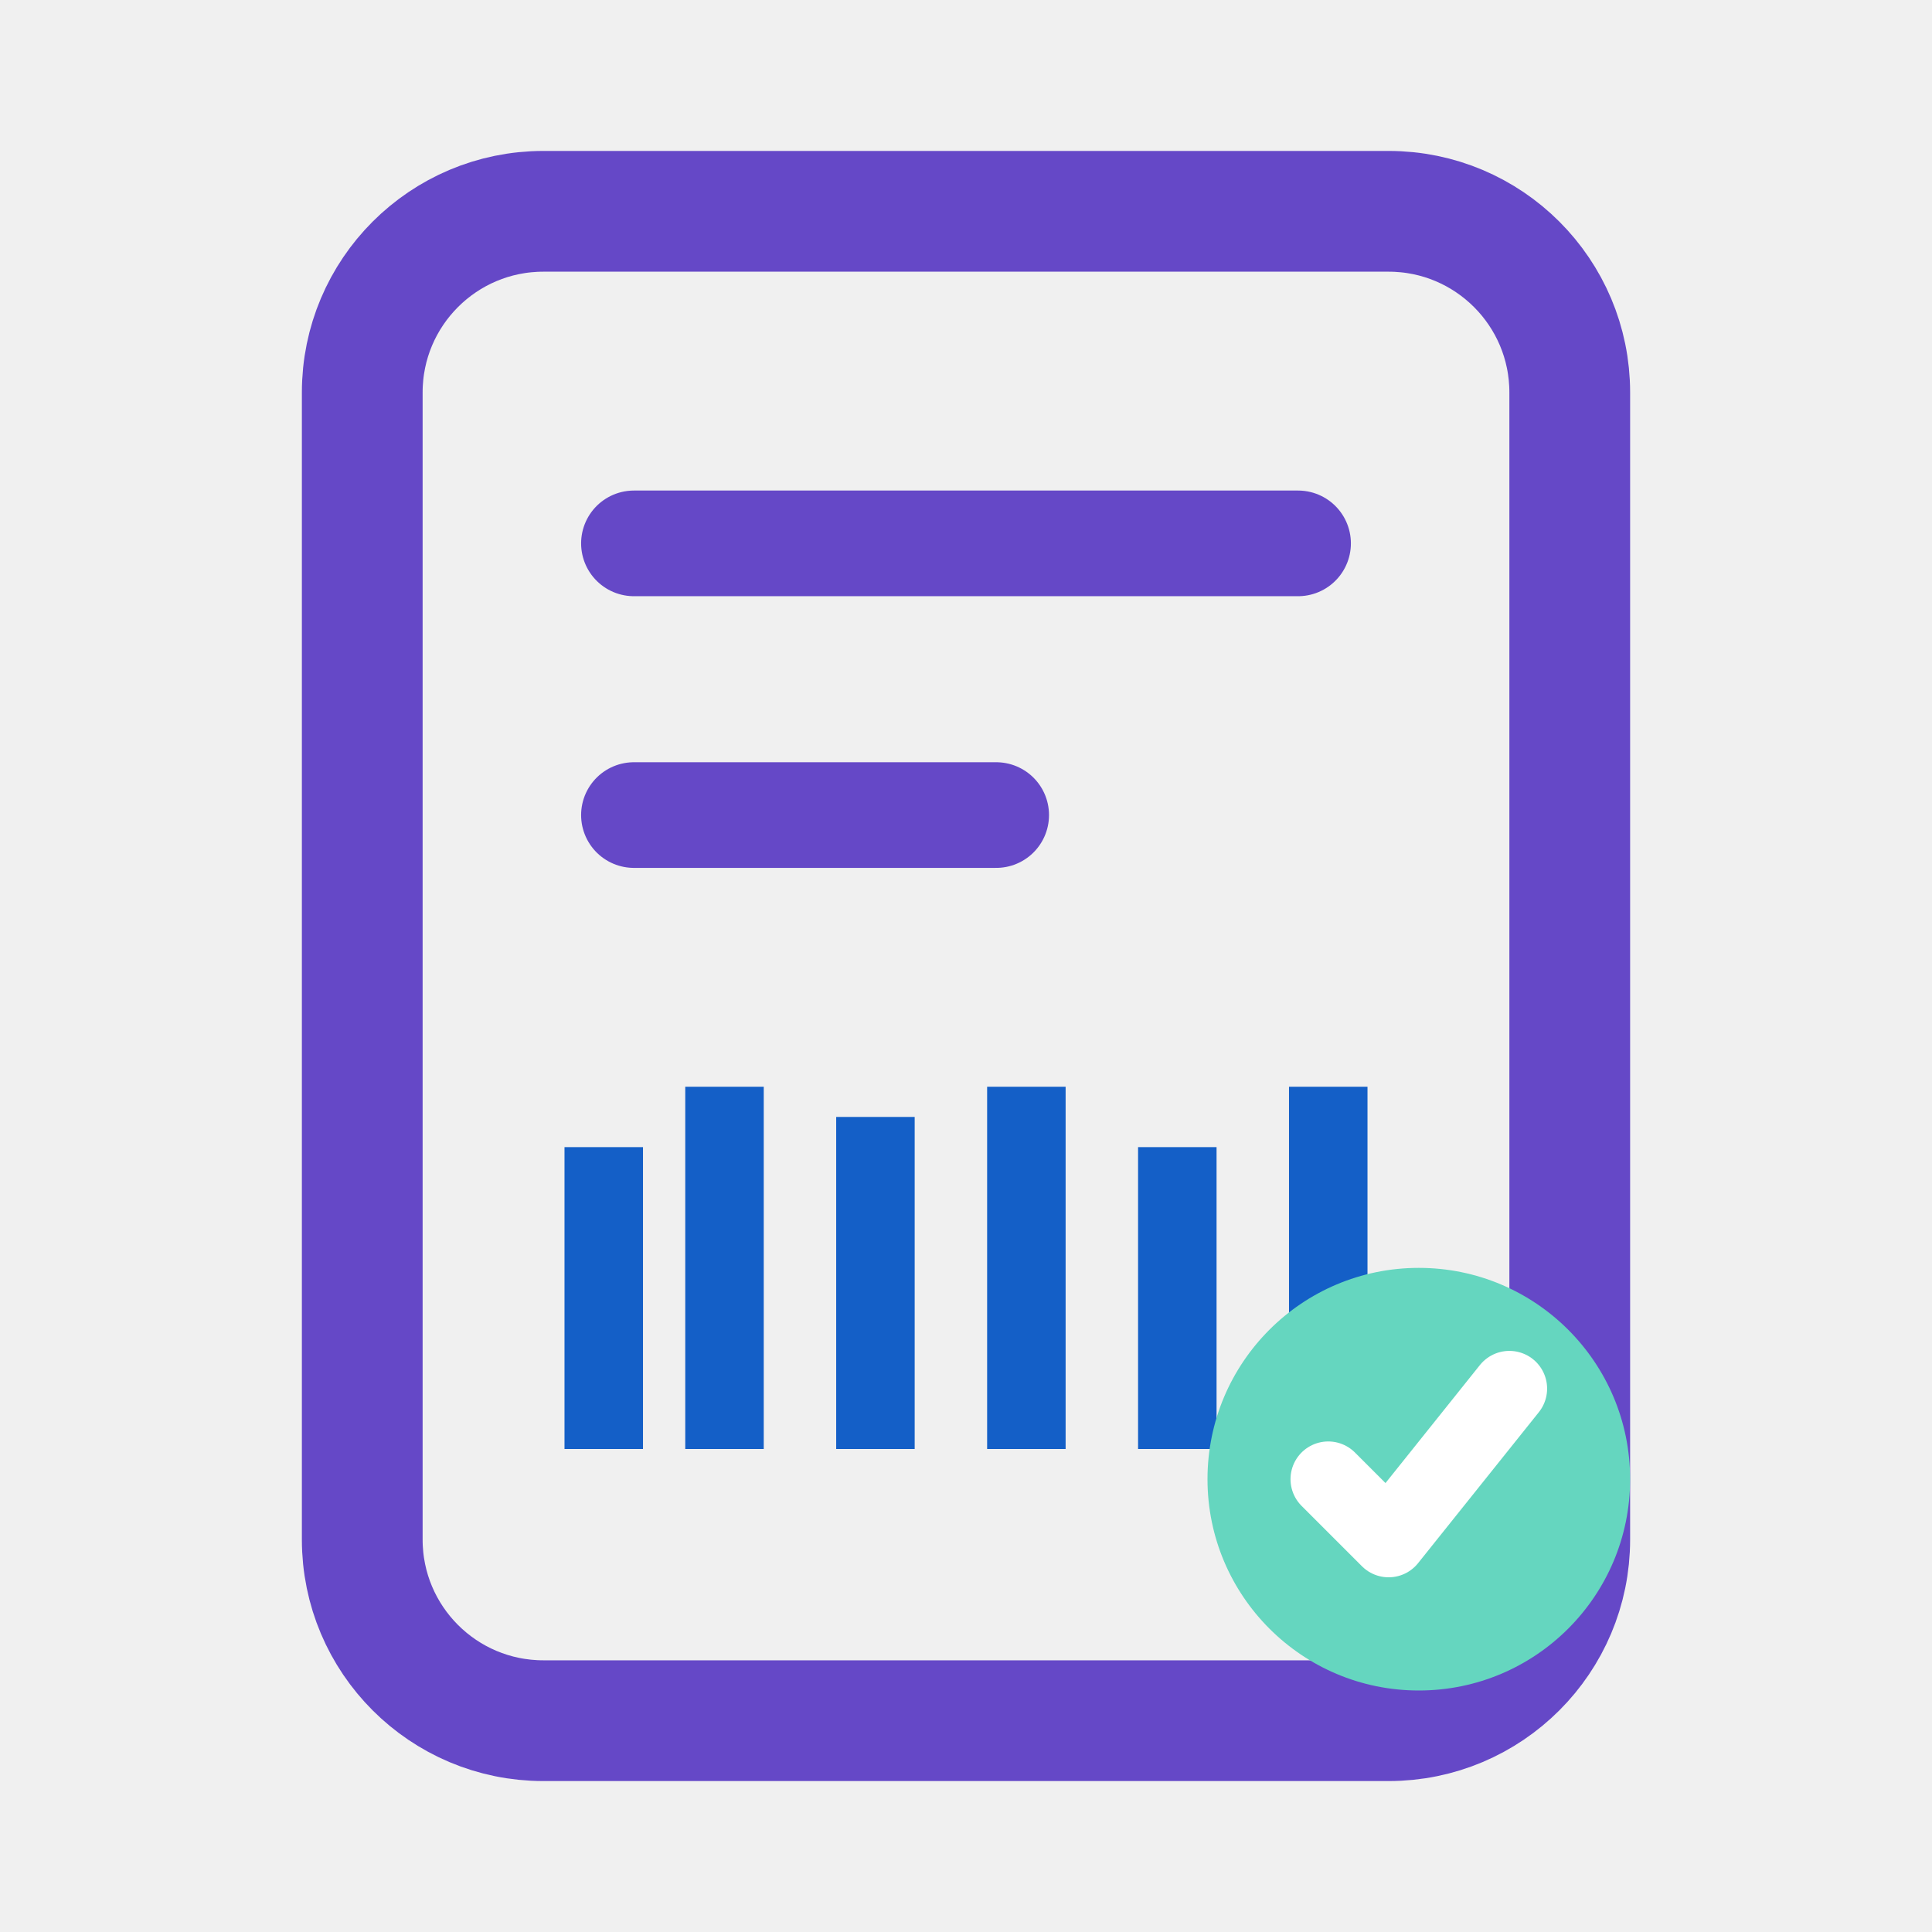
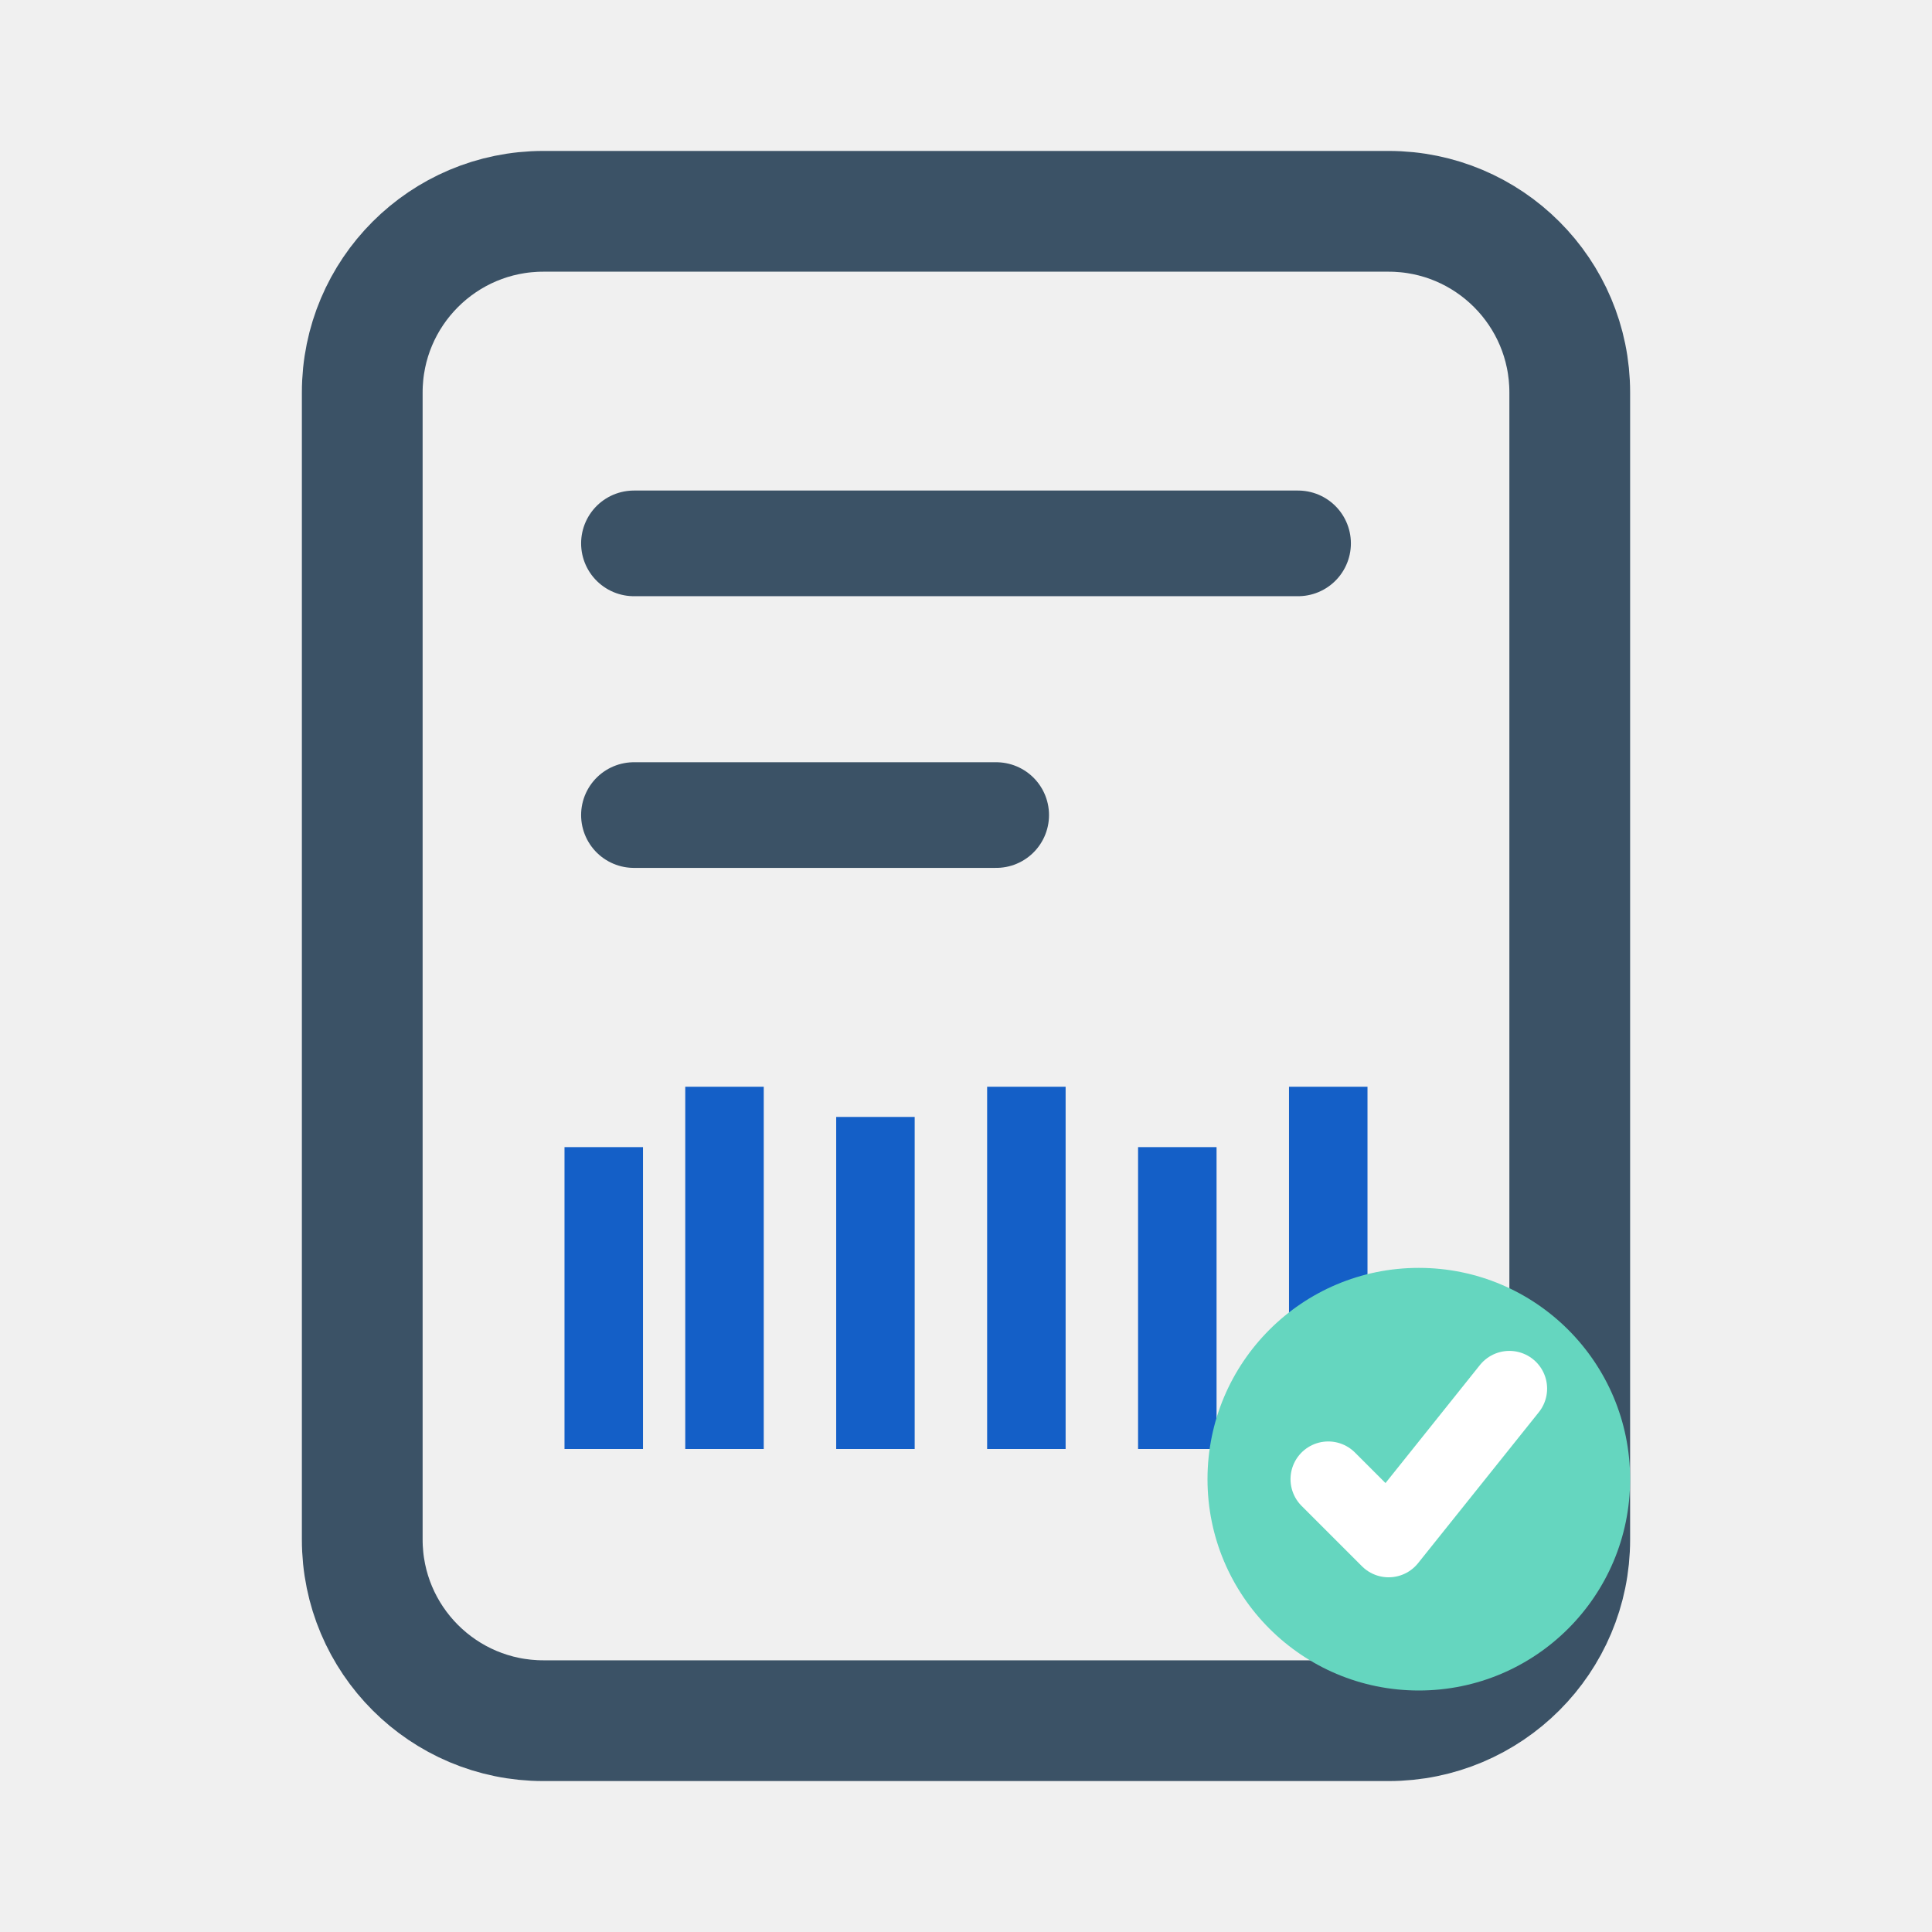
<svg xmlns="http://www.w3.org/2000/svg" viewBox="0 0 64 64">
-   <rect x="12" y="7" width="40" height="50" rx="6" fill="none" stroke="#6548C7" stroke-width="4" />
-   <path d="M21 18h22M21 27h12" fill="none" stroke="#6548C7" stroke-width="3.5" stroke-linecap="round" />
+   <rect x="12" y="7" width="40" height="50" rx="6" fill="none" stroke="#3B5266" stroke-width="4" />
+   <path d="M21 18h22M21 27h12" fill="none" stroke="#3B5266" stroke-width="3.5" stroke-linecap="round" />
  <path d="M20 38v10M24 36v12M29 37v11M34 36v12M39 38v10M44 36v12" fill="none" stroke="#145FC7" stroke-width="2.6" />
  <circle cx="47" cy="49" r="7" fill="#65D6BF" />
  <path d="M44 49l2 2 4-5" fill="none" stroke="#fff" stroke-width="2.5" stroke-linecap="round" stroke-linejoin="round" />
</svg>
